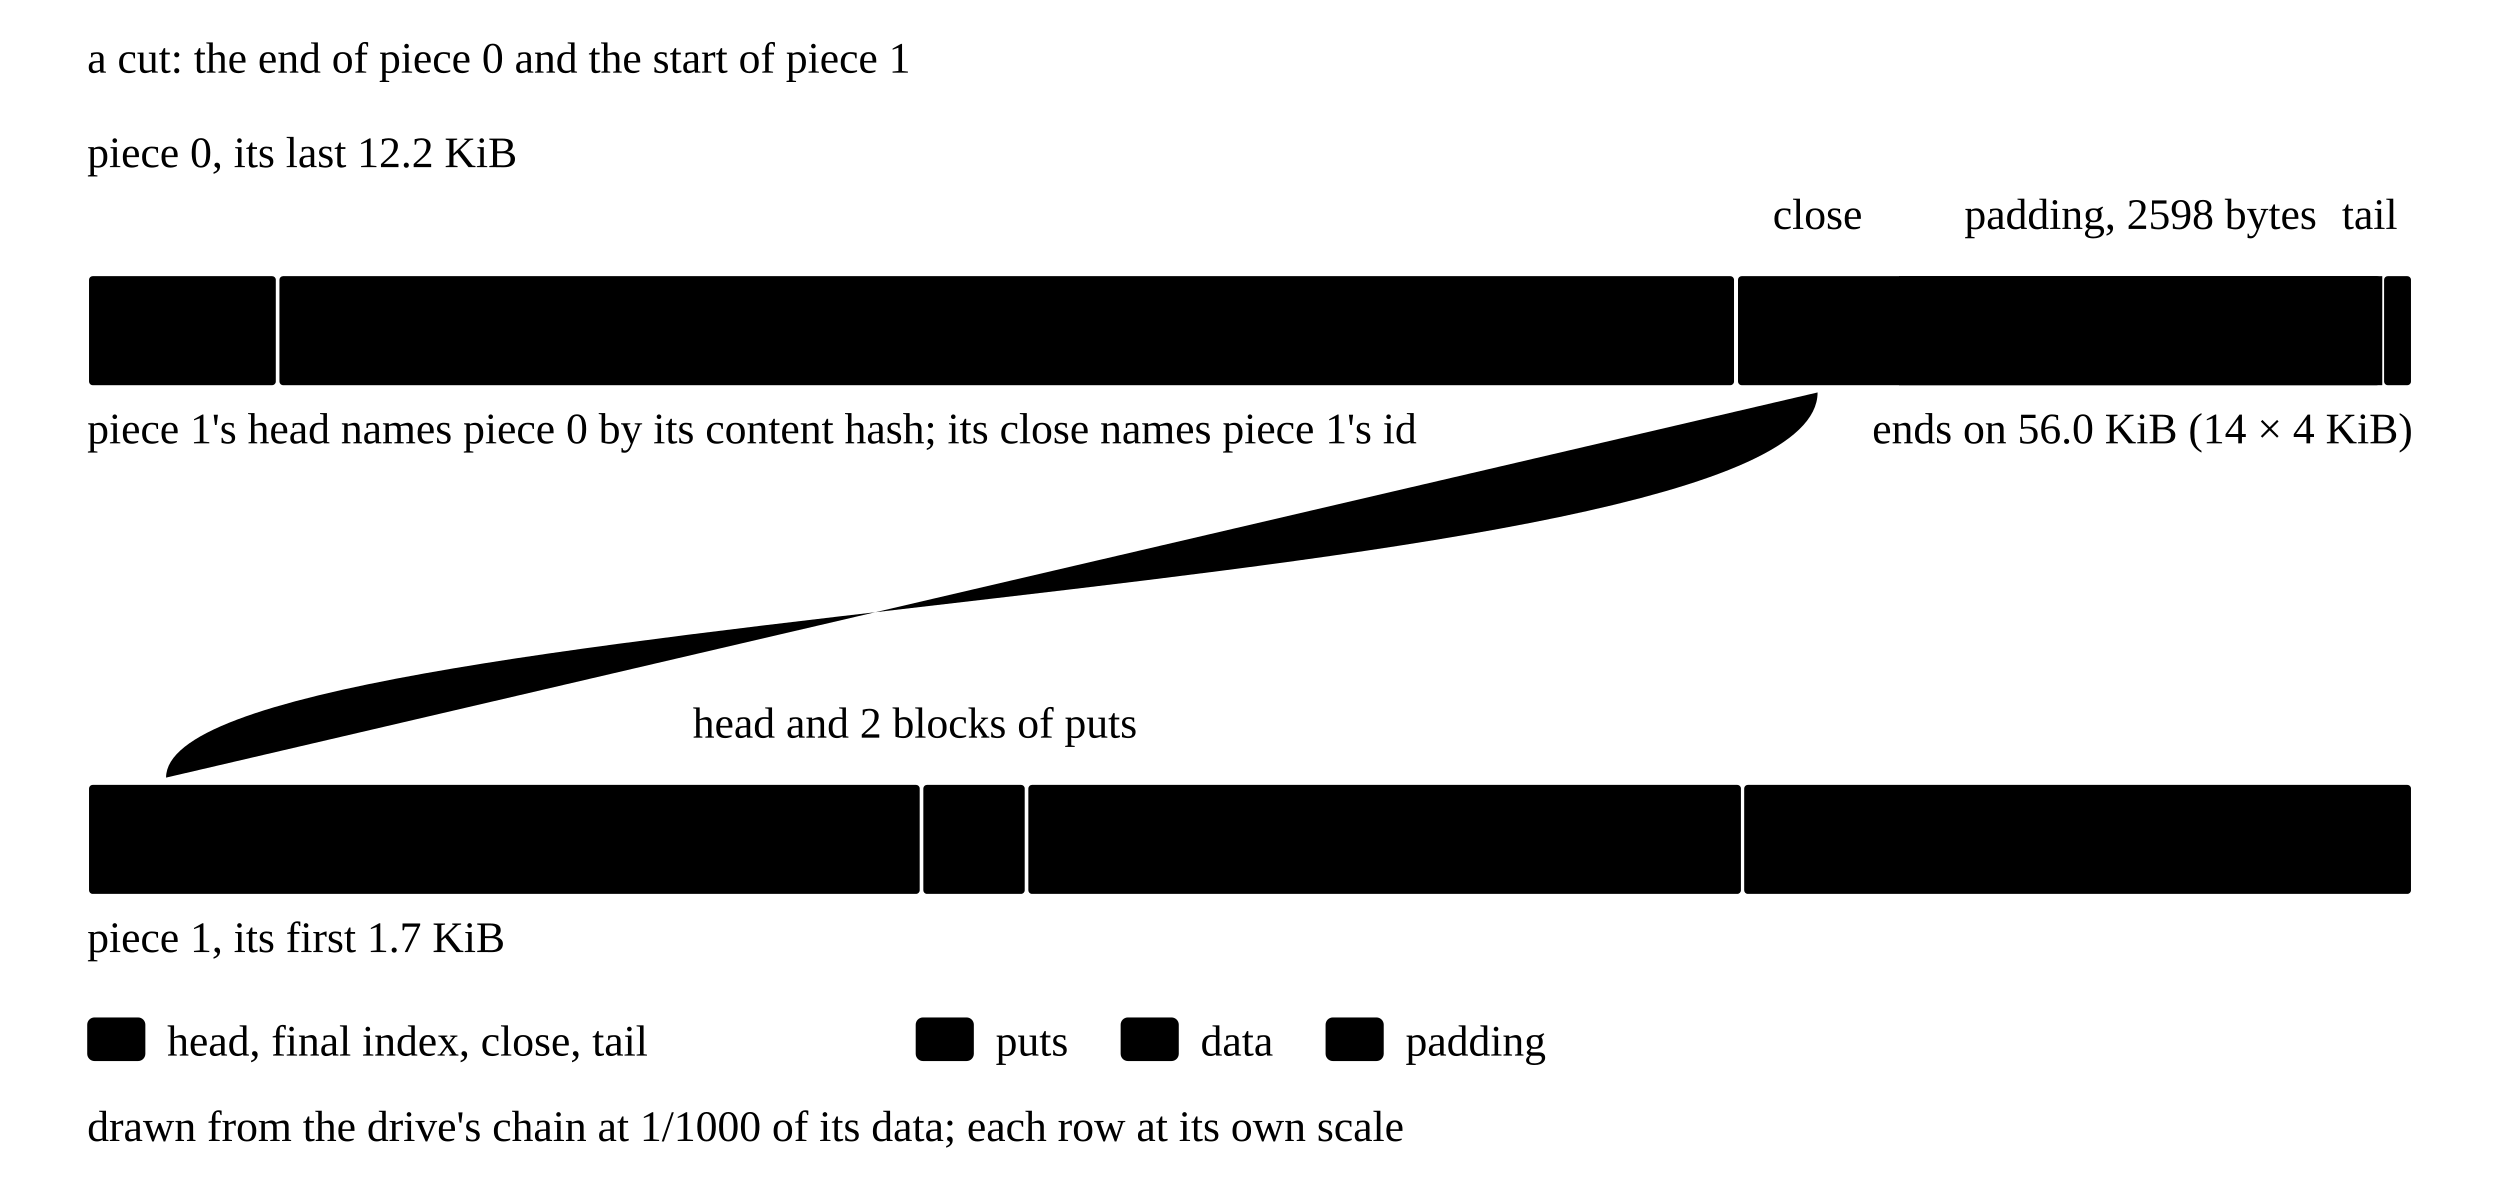
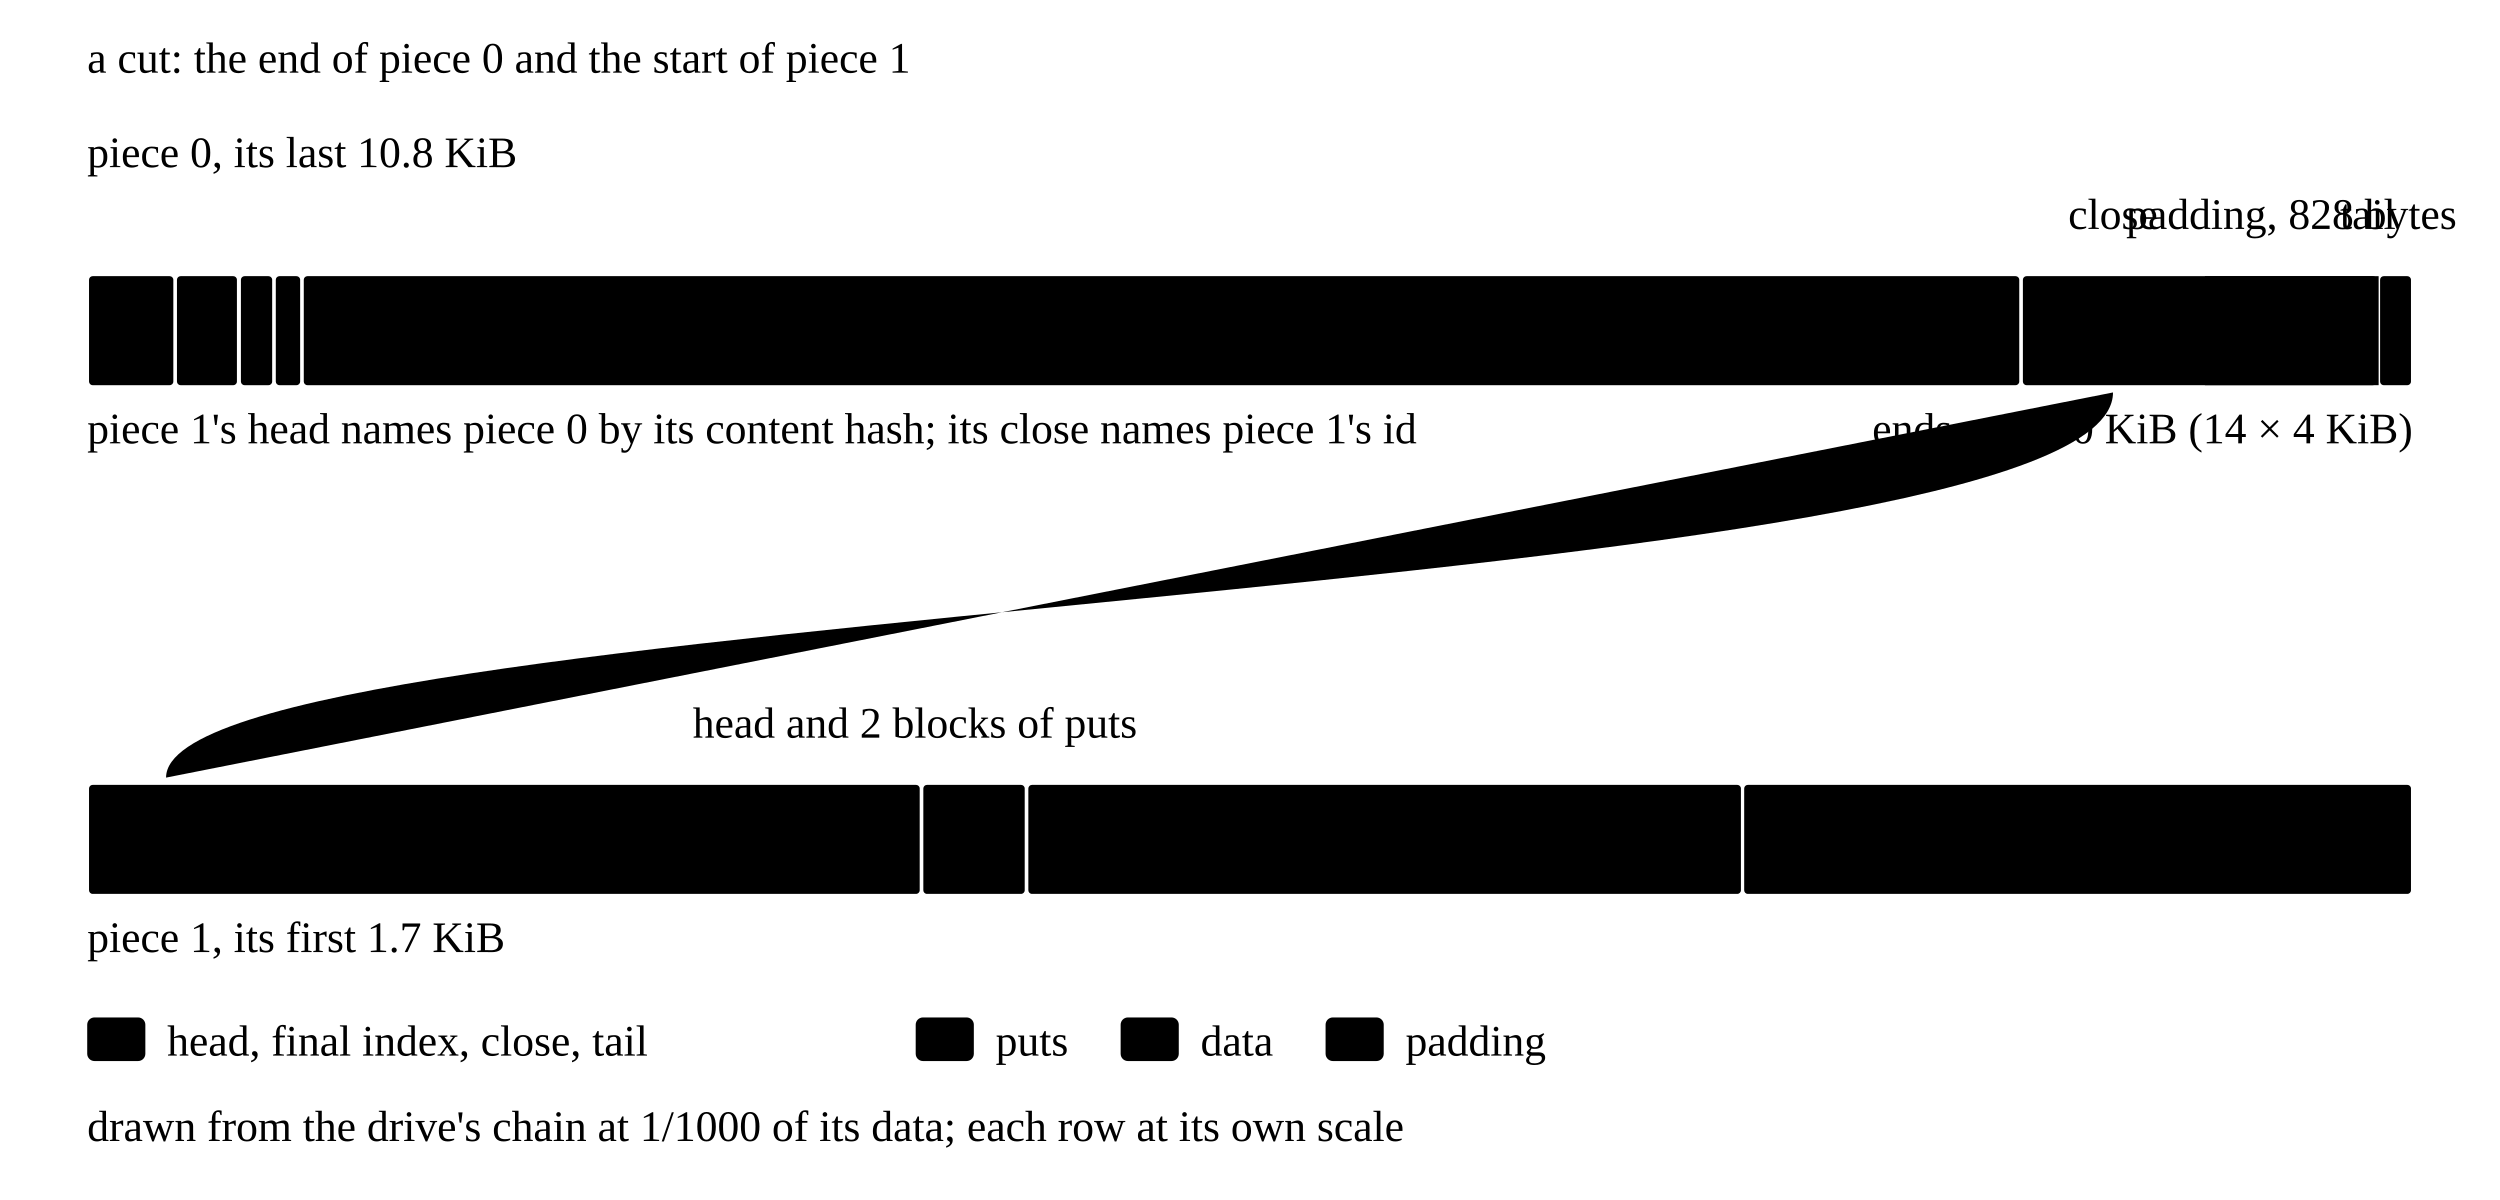
- <svg xmlns="http://www.w3.org/2000/svg" class="ww-svg" viewBox="0 0 688 330" width="688" height="330" role="img" aria-label="A cut: piece 0 ends with its final index, its close padded by 2598 bytes to the 4 KiB end, and its tail; piece 1 starts with its head and 2 blocks of puts that carry the definitions, before its first data">
+ <svg xmlns="http://www.w3.org/2000/svg" class="ww-svg" viewBox="0 0 688 330" width="688" height="330" role="img" aria-label="A cut: piece 0 ends with its final index, its close padded by 828 bytes to the 4 KiB end, and its tail; piece 1 starts with its head and 2 blocks of puts that carry the definitions, before its first data">
  <text x="24.0" y="20.0" text-anchor="start" class="strong">a cut: the end of piece 0 and the start of piece 1</text>
-   <text x="24.0" y="46.0" text-anchor="start" class="small">piece 0, its last 12.2 KiB</text>
-   <rect x="24.5" y="76.0" width="51.4" height="30.0" rx="1" class="tint-blue" />
-   <text x="50.2" y="95.5" text-anchor="middle" class="small">samples</text>
-   <rect x="76.9" y="76.0" width="400.3" height="30.0" rx="1" class="tint-green" />
-   <text x="277.1" y="95.5" text-anchor="middle" class="small">final index</text>
-   <rect x="478.3" y="76.0" width="176.8" height="30.0" rx="1" class="tint-green" />
-   <text x="566.7" y="95.5" text-anchor="middle" class="small">close</text>
-   <rect x="656.1" y="76.0" width="7.4" height="30.0" rx="1" class="tint-green" />
-   <rect x="522.6" y="76.0" width="133.0" height="30.0" rx="0" class="faint hatch" />
-   <line x1="500.2" y1="74.0" x2="500.2" y2="66.0" class="thin" />
-   <text x="500.2" y="63.0" text-anchor="middle" class="soft small">close</text>
-   <line x1="589.1" y1="74.0" x2="589.1" y2="66.0" class="thin" />
-   <text x="589.1" y="63.0" text-anchor="middle" class="soft small">padding, 2598 bytes</text>
-   <line x1="659.8" y1="74.0" x2="659.8" y2="66.0" class="thin" />
-   <text x="659.8" y="63.0" text-anchor="end" class="soft small">tail</text>
+   <text x="24.0" y="46.0" text-anchor="start" class="small">piece 0, its last 10.8 KiB</text>
+   <rect x="24.5" y="76.0" width="23.2" height="30.0" rx="1" class="tint-teal" />
+   <rect x="48.7" y="76.0" width="16.5" height="30.0" rx="1" class="tint-amber" />
+   <rect x="66.3" y="76.0" width="8.6" height="30.0" rx="1" class="tint-teal" />
+   <rect x="75.9" y="76.0" width="6.7" height="30.0" rx="1" class="tint-teal" />
+   <rect x="83.6" y="76.0" width="472.1" height="30.0" rx="1" class="tint-green" />
+   <text x="319.7" y="95.5" text-anchor="middle" class="small">final index</text>
+   <rect x="556.7" y="76.0" width="97.3" height="30.0" rx="1" class="tint-green" />
+   <text x="605.4" y="95.5" text-anchor="middle" class="small">close</text>
+   <rect x="655.0" y="76.0" width="8.5" height="30.0" rx="1" class="tint-green" />
+   <rect x="606.8" y="76.0" width="47.8" height="30.0" rx="0" class="faint hatch" />
+   <line x1="581.5" y1="74.0" x2="581.5" y2="66.0" class="thin" />
+   <text x="581.5" y="63.0" text-anchor="middle" class="soft small">close</text>
+   <line x1="630.6" y1="74.0" x2="630.6" y2="66.0" class="thin" />
+   <text x="630.6" y="63.0" text-anchor="middle" class="soft small">padding, 828 bytes</text>
+   <line x1="659.3" y1="74.0" x2="659.3" y2="66.0" class="thin" />
+   <text x="659.3" y="63.0" text-anchor="end" class="soft small">tail</text>
  <text x="664.0" y="122.0" text-anchor="end" class="soft small">ends on 56.0 KiB (14 × 4 KiB)</text>
  <text x="24.0" y="262.0" text-anchor="start" class="small">piece 1, its first 1.7 KiB</text>
  <rect x="24.5" y="216.0" width="228.6" height="30.0" rx="1" class="tint-green" />
  <text x="138.8" y="235.5" text-anchor="middle" class="small">head</text>
  <rect x="254.1" y="216.0" width="27.9" height="30.0" rx="1" class="tint-purple" />
  <rect x="283.0" y="216.0" width="196.1" height="30.0" rx="1" class="tint-purple" />
  <text x="381.0" y="235.5" text-anchor="middle" class="small">puts</text>
  <rect x="480.0" y="216.0" width="183.5" height="30.0" rx="1" class="tint-blue" />
  <text x="571.8" y="235.5" text-anchor="middle" class="small">frames</text>
  <line x1="251.8" y1="214.0" x2="251.8" y2="206.0" class="thin" />
  <text x="251.8" y="203.0" text-anchor="middle" class="soft small">head and 2 blocks of puts</text>
-   <path d="M45.7 214.0 C45.7 166.0 500.2 166.0 500.2 108.0" class="accent-line" />
+   <path d="M45.7 214.0 C45.7 166.0 581.5 166.0 581.5 108.0" class="accent-line" />
  <text x="24.0" y="122.0" text-anchor="start" class="accent small">piece 1's head names piece 0 by its content hash; its close names piece 1's id</text>
  <rect x="24.0" y="280.0" width="16.0" height="12.0" rx="2" class="tint-green" />
  <text x="46.0" y="290.5" text-anchor="start" class="small">head, final index, close, tail</text>
  <rect x="252.0" y="280.0" width="16.0" height="12.0" rx="2" class="tint-purple" />
  <text x="274.0" y="290.5" text-anchor="start" class="small">puts</text>
  <rect x="308.4" y="280.0" width="16.0" height="12.0" rx="2" class="tint-blue" />
  <text x="330.4" y="290.5" text-anchor="start" class="small">data</text>
  <rect x="364.8" y="280.0" width="16.0" height="12.0" rx="2" class="faint hatch" />
  <text x="386.8" y="290.5" text-anchor="start" class="small">padding</text>
  <text x="24.0" y="314.0" text-anchor="start" class="soft small">drawn from the drive's chain at 1/1000 of its data; each row at its own scale</text>
</svg>
